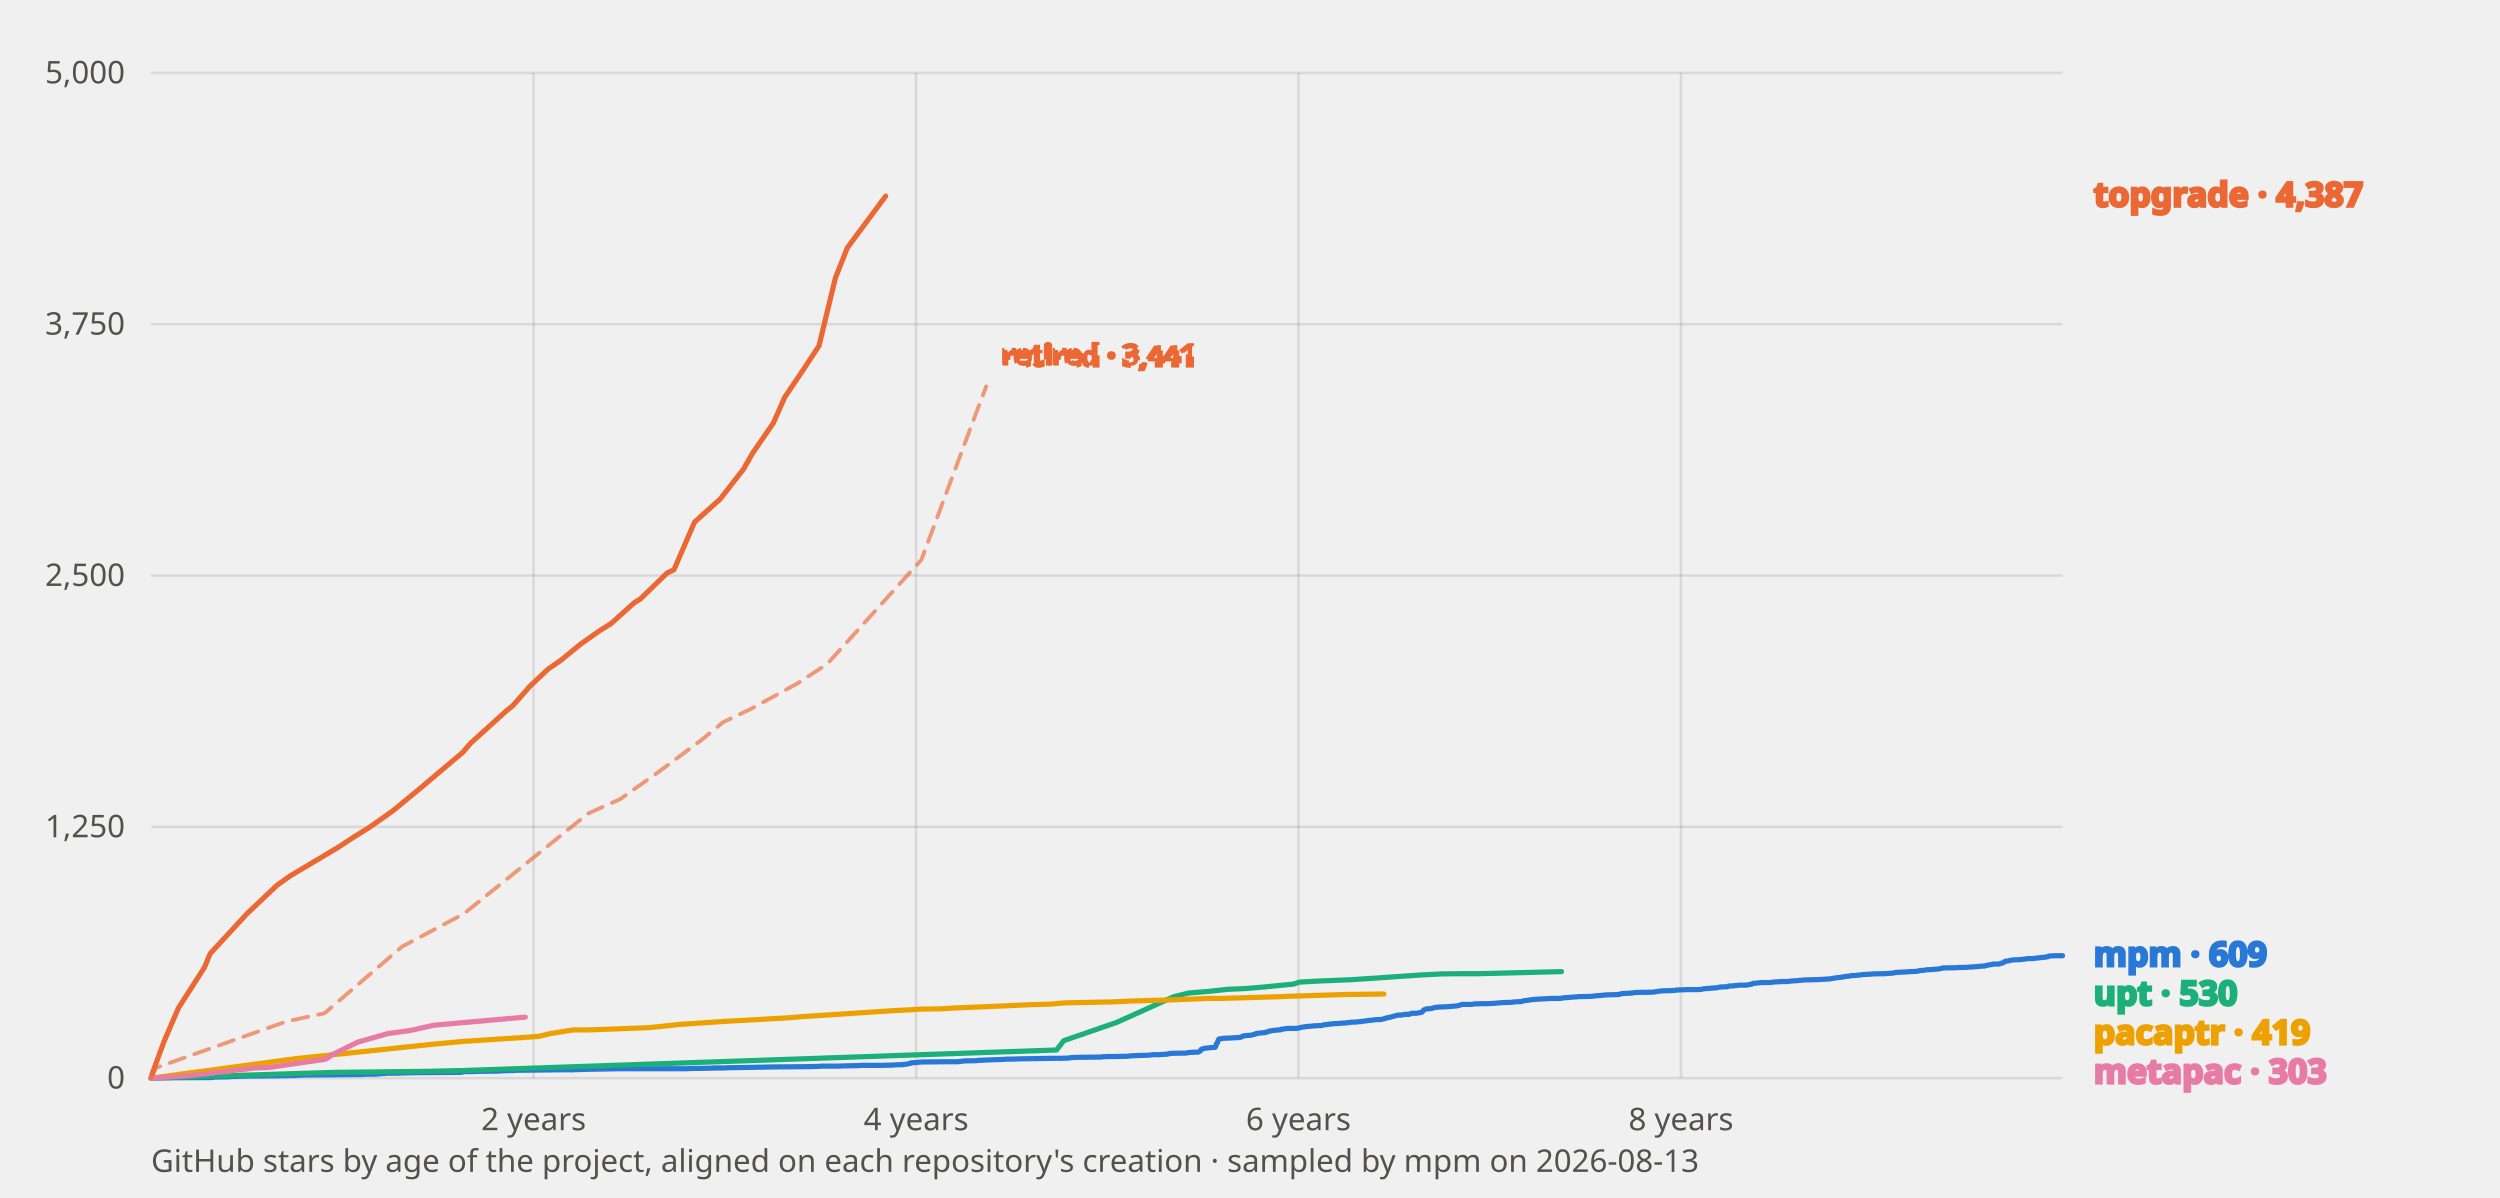
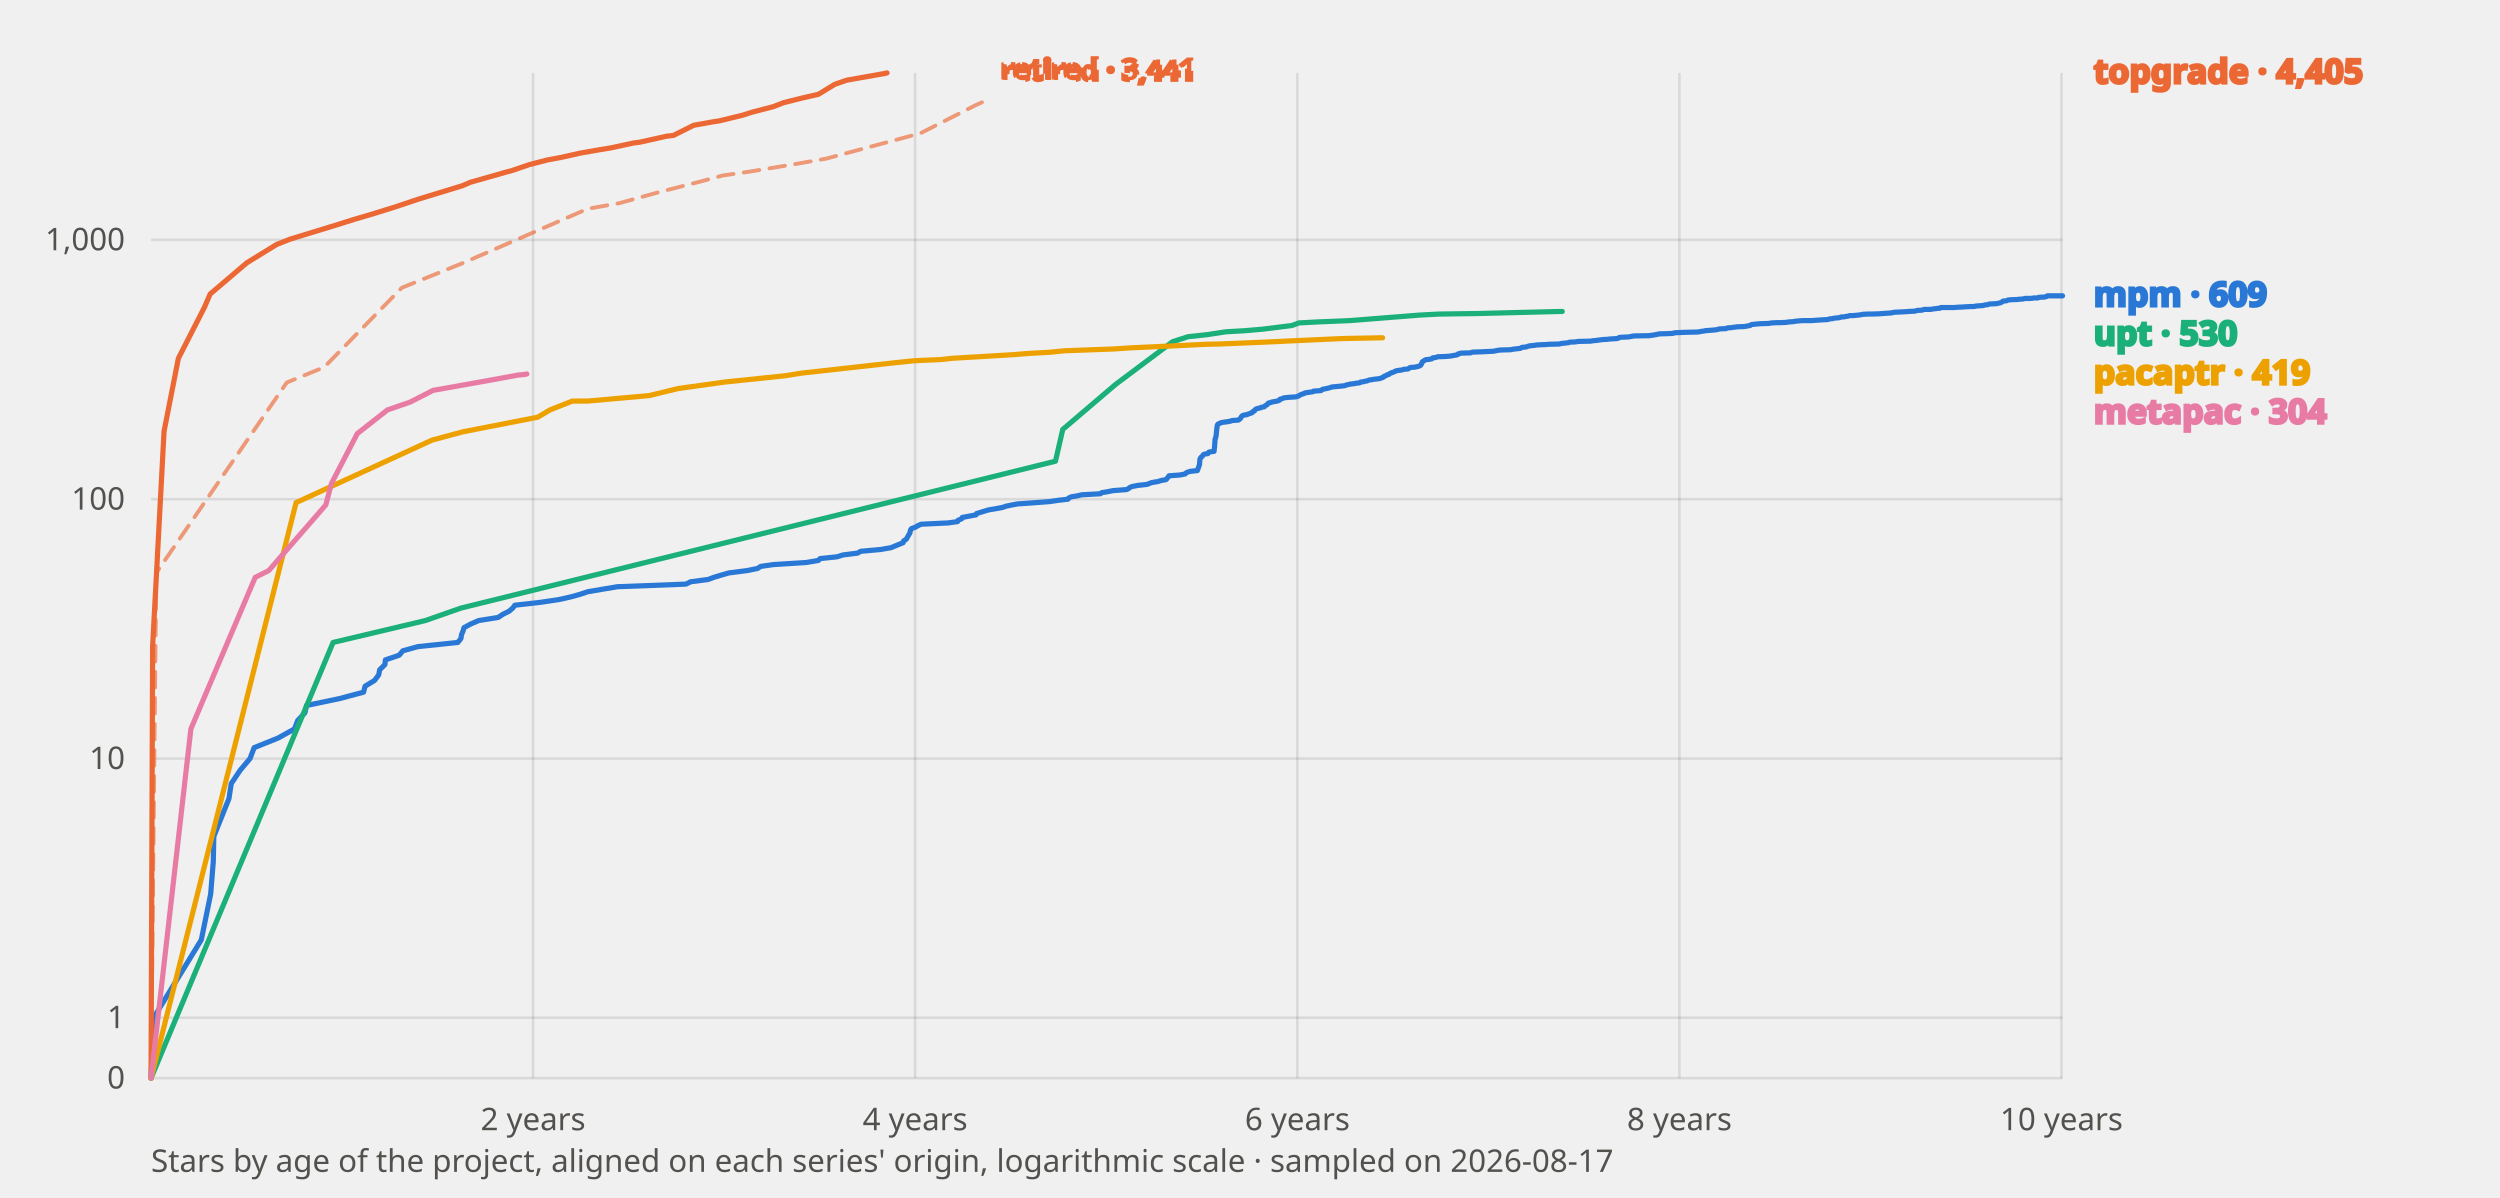
- <svg xmlns="http://www.w3.org/2000/svg" viewBox="0 0 960 460" width="960" height="460" font-family="system-ui, sans-serif" role="img" aria-label="GitHub stars of mpm and its benchmarked peers, by project age">
+ <svg xmlns="http://www.w3.org/2000/svg" viewBox="0 0 960 460" width="960" height="460" font-family="system-ui, sans-serif" role="img" aria-label="Stars of mpm and its benchmarked peers by project age">
  <style>
    text{fill:#0b0b0b}
    .tick{font-size:12px;fill:#52514e}
    .lbl{font-size:13px;font-weight:600;fill:currentColor}
    .grid{stroke:#0b0b0b;stroke-opacity:.10;stroke-width:1}
    .axis{font-size:12px;fill:#52514e}
    polyline{fill:none;stroke-width:2;stroke-linejoin:round;stroke-linecap:round}
    .prior{stroke-dasharray:6 4;stroke-width:1.5;opacity:.65}
    text.prior{font-size:11px;font-weight:600;opacity:1}
    .s-mpm{stroke:#2a78d6;color:#2a78d6}
    .s-topgrade{stroke:#eb6834;color:#eb6834}
    .s-upt{stroke:#1baf7a;color:#1baf7a}
    .s-pacaptr{stroke:#eda100;color:#eda100}
    .s-metapac{stroke:#e87ba4;color:#e87ba4}
    @media (prefers-color-scheme: dark) {
      text{fill:#fff}
      .tick,.axis{fill:#c3c2b7}
      .grid{stroke:#fff;stroke-opacity:.14}
      .s-mpm{stroke:#3987e5;color:#3987e5}
      .s-topgrade{stroke:#d95926;color:#d95926}
      .s-upt{stroke:#199e70;color:#199e70}
      .s-pacaptr{stroke:#c98500;color:#c98500}
      .s-metapac{stroke:#d55181;color:#d55181}
    }
  </style>
  <line class="grid" x1="58" y1="414.0" x2="792" y2="414.0" />
  <text class="tick" x="48" y="418.0" text-anchor="end">0</text>
-   <line class="grid" x1="58" y1="317.5" x2="792" y2="317.5" />
-   <text class="tick" x="48" y="321.5" text-anchor="end">1,250</text>
-   <line class="grid" x1="58" y1="221.0" x2="792" y2="221.0" />
-   <text class="tick" x="48" y="225.0" text-anchor="end">2,500</text>
-   <line class="grid" x1="58" y1="124.5" x2="792" y2="124.5" />
-   <text class="tick" x="48" y="128.5" text-anchor="end">3,750</text>
-   <line class="grid" x1="58" y1="28.0" x2="792" y2="28.0" />
-   <text class="tick" x="48" y="32.0" text-anchor="end">5,000</text>
-   <line class="grid" x1="204.9" y1="28" x2="204.9" y2="414" />
-   <text class="tick" x="204.9" y="434" text-anchor="middle">2 years</text>
-   <line class="grid" x1="351.8" y1="28" x2="351.8" y2="414" />
-   <text class="tick" x="351.8" y="434" text-anchor="middle">4 years</text>
-   <line class="grid" x1="498.6" y1="28" x2="498.6" y2="414" />
-   <text class="tick" x="498.6" y="434" text-anchor="middle">6 years</text>
-   <line class="grid" x1="645.5" y1="28" x2="645.5" y2="414" />
-   <text class="tick" x="645.5" y="434" text-anchor="middle">8 years</text>
-   <polyline class="s-mpm" points="58.0,414.0 59.0,413.9 77.3,413.8 80.9,413.8 81.9,413.7 82.1,413.6 88.0,413.5 88.8,413.4 92.2,413.3 96.0,413.2 97.6,413.2 106.9,413.1 113.1,413.0 114.3,412.9 117.2,412.8 117.8,412.8 130.2,412.7 139.7,412.6 140.3,412.5 143.9,412.5 145.5,412.4 145.9,412.3 147.9,412.2 148.1,412.1 153.4,412.1 154.8,412.0 160.6,411.9 175.9,411.8 177.1,411.8 177.3,411.7 177.9,411.6 178.3,411.5 180.9,411.5 184.0,411.4 191.4,411.3 193.2,411.2 195.6,411.1 197.0,411.1 197.8,411.0 207.7,410.9 214.9,410.8 219.4,410.8 223.0,410.7 226.0,410.6 231.8,410.5 237.3,410.4 263.6,410.4 265.4,410.3 272.3,410.2 274.3,410.1 277.3,410.1 280.1,410.0 287.2,409.9 291.2,409.8 292.4,409.8 297.2,409.7 309.9,409.6 314.5,409.5 315.1,409.4 321.8,409.4 324.0,409.3 329.6,409.2 330.8,409.1 338.5,409.1 342.5,409.0 343.9,408.9 347.1,408.8 347.3,408.7 348.3,408.6 349.3,408.4 349.7,408.3 350.0,408.1 350.4,408.1 352.0,408.0 352.8,407.9 354.0,407.8 364.4,407.7 368.1,407.7 368.3,407.6 369.7,407.5 369.9,407.4 375.1,407.3 375.3,407.2 379.9,407.0 382.9,406.9 385.6,406.8 386.6,406.7 389.0,406.7 391.2,406.6 398.2,406.5 403.5,406.4 406.9,406.4 410.5,406.3 410.7,406.2 411.7,406.1 414.1,406.0 415.7,406.0 423.0,405.9 423.4,405.8 425.8,405.7 427.8,405.7 433.0,405.6 433.9,405.5 434.3,405.4 435.3,405.4 437.3,405.3 440.9,405.2 441.9,405.1 442.7,405.0 445.1,405.0 446.3,404.9 448.1,404.8 448.5,404.7 448.7,404.7 449.1,404.6 449.3,404.5 453.6,404.4 455.6,404.4 455.8,404.3 456.2,404.2 457.4,404.1 460.2,404.0 461.0,403.5 461.2,403.0 461.4,402.9 461.6,402.8 462.0,402.7 462.2,402.7 462.4,402.6 462.8,402.5 464.2,402.4 464.4,402.3 464.6,402.3 466.6,402.2 466.9,401.6 467.1,400.8 467.3,400.7 467.5,400.4 467.7,399.7 467.9,399.2 468.1,399.0 468.3,398.9 468.9,398.9 469.1,398.8 469.9,398.7 472.1,398.6 473.1,398.6 473.5,398.5 476.1,398.4 476.7,398.2 476.9,398.1 477.1,397.9 477.3,397.9 477.5,397.8 478.1,397.7 479.3,397.6 479.7,397.6 480.9,397.4 481.3,397.3 481.5,397.2 482.1,397.1 482.3,396.9 482.5,396.9 482.9,396.8 483.6,396.7 484.6,396.6 484.8,396.6 486.0,396.5 486.2,396.3 487.2,396.1 487.4,395.9 487.8,395.9 488.4,395.8 488.8,395.7 491.0,395.5 491.6,395.5 491.8,395.4 492.0,395.2 492.8,395.2 493.2,395.1 493.4,395.0 495.0,394.9 498.0,394.9 498.6,394.8 499.0,394.7 499.6,394.5 499.8,394.5 500.3,394.4 501.1,394.3 501.5,394.2 504.1,394.0 504.7,393.9 504.9,393.9 507.7,393.8 507.9,393.7 508.1,393.6 508.3,393.5 508.9,393.5 510.3,393.3 511.1,393.2 511.7,393.2 511.9,393.1 514.1,393.0 515.1,392.9 517.0,392.8 517.6,392.7 518.6,392.6 519.0,392.5 520.6,392.5 521.0,392.4 522.6,392.3 522.8,392.2 523.0,392.2 524.0,392.1 524.6,392.0 525.4,391.9 525.8,391.8 526.4,391.8 527.4,391.7 527.6,391.6 529.4,391.5 530.2,391.5 530.8,391.4 531.0,391.3 531.6,391.2 531.8,391.1 532.0,391.0 532.6,390.9 532.8,390.8 533.2,390.7 533.9,390.6 534.5,390.4 534.9,390.3 535.3,390.2 535.7,390.1 536.7,389.8 537.7,389.8 538.7,389.7 539.7,389.5 541.1,389.5 541.5,389.4 541.7,389.2 542.1,389.1 543.7,389.1 545.1,388.9 545.3,388.8 545.7,388.8 546.1,388.6 546.3,388.4 546.5,388.1 546.7,387.8 546.9,387.8 547.3,387.6 547.7,387.4 548.1,387.4 549.3,387.3 549.7,387.2 550.4,387.1 550.8,386.9 551.8,386.8 552.4,386.7 552.6,386.7 555.4,386.6 556.8,386.5 557.8,386.4 559.2,386.3 559.8,386.2 560.2,386.1 560.4,386.0 560.8,385.9 561.2,385.8 561.4,385.7 565.2,385.7 565.6,385.6 566.2,385.5 569.5,385.4 571.3,385.4 573.7,385.3 574.5,385.2 575.9,385.1 576.9,385.0 580.5,384.9 581.1,384.8 581.5,384.7 582.3,384.7 584.2,384.6 584.6,384.5 584.8,384.4 585.0,384.3 586.0,384.2 586.8,384.1 587.0,384.0 587.6,384.0 588.0,383.9 589.0,383.8 590.0,383.7 590.4,383.7 591.8,383.6 594.2,383.5 595.4,383.4 599.4,383.4 599.6,383.3 600.0,383.2 602.9,383.0 603.1,383.0 603.3,382.9 605.5,382.8 606.1,382.7 606.7,382.7 611.5,382.6 611.9,382.5 612.7,382.4 613.9,382.3 614.3,382.3 615.3,382.2 615.9,382.1 618.0,382.0 618.6,382.0 621.6,381.9 622.0,381.8 622.2,381.7 622.4,381.6 623.2,381.5 625.8,381.4 627.0,381.3 627.4,381.2 628.0,381.1 634.3,381.0 634.5,381.0 635.5,380.9 635.9,380.8 636.5,380.7 637.1,380.6 637.3,380.6 638.1,380.5 641.5,380.4 643.1,380.3 643.3,380.3 643.5,380.2 645.5,380.1 648.1,380.0 652.4,380.0 653.4,379.9 653.6,379.8 654.4,379.7 655.2,379.6 655.4,379.6 656.6,379.5 659.2,379.3 660.2,379.1 660.6,379.0 660.8,379.0 663.4,378.9 663.6,378.7 664.2,378.6 665.6,378.6 666.0,378.5 667.1,378.4 667.7,378.3 670.5,378.3 672.7,377.9 672.9,377.8 673.1,377.6 673.5,377.6 674.5,377.5 675.5,377.4 676.7,377.3 679.9,377.3 680.3,377.2 681.1,377.1 682.9,377.0 684.2,376.9 686.6,376.9 687.0,376.8 688.0,376.7 689.4,376.6 689.8,376.6 690.6,376.5 691.8,376.4 693.0,376.3 696.4,376.2 697.8,376.2 699.2,376.1 702.5,375.9 702.9,375.9 703.1,375.8 703.7,375.7 704.3,375.6 704.5,375.6 704.9,375.5 705.9,375.4 706.9,375.3 707.3,375.2 707.5,375.2 707.7,375.1 708.7,375.0 709.1,374.9 710.3,374.8 710.7,374.7 710.9,374.6 712.1,374.6 713.1,374.5 714.3,374.4 714.9,374.3 715.7,374.2 715.9,374.2 718.0,374.1 719.0,374.0 722.4,373.9 723.4,373.9 725.0,373.8 726.6,373.7 727.2,373.6 727.6,373.5 728.2,373.4 730.4,373.3 732.2,373.2 732.6,373.2 733.4,373.1 735.9,373.0 736.5,372.9 736.7,372.9 736.9,372.8 737.1,372.7 738.9,372.6 739.1,372.5 739.7,372.4 742.1,372.3 742.7,372.2 743.1,372.2 744.3,372.1 744.7,372.0 745.5,371.9 745.9,371.7 751.2,371.6 752.2,371.5 754.2,371.5 755.8,371.4 757.6,371.3 758.6,371.2 759.4,371.2 759.6,371.1 761.2,371.0 762.4,370.9 762.6,370.8 762.8,370.7 764.0,370.5 764.2,370.5 764.4,370.4 765.0,370.3 765.4,370.2 767.5,370.2 767.9,370.1 768.3,369.9 768.9,369.8 769.3,369.7 769.5,369.5 769.9,369.2 770.1,369.1 771.3,369.0 771.7,368.8 771.9,368.8 773.1,368.6 775.5,368.5 776.1,368.5 776.3,368.4 777.7,368.3 778.1,368.2 778.3,368.1 780.3,368.1 781.5,368.0 781.7,367.9 783.3,367.8 783.5,367.7 785.0,367.6 785.6,367.5 786.2,367.4 786.4,367.4 786.6,367.3 786.8,367.1 787.0,367.1 789.2,367.0 792.0,367.0" />
-   <polyline class="s-topgrade" points="58.0,414.0 58.6,411.9 63.0,399.9 68.5,387.1 78.5,371.5 80.7,366.2 94.8,350.9 106.3,340.0 111.5,336.3 129.8,325.4 135.9,321.4 141.7,317.8 150.8,311.4 161.0,303.0 177.7,288.9 180.7,285.4 194.4,273.0 197.0,270.9 203.5,263.5 210.5,256.9 215.3,253.6 223.0,247.3 230.4,242.1 234.7,239.4 243.5,231.5 245.9,230.0 256.2,220.0 258.8,218.8 266.7,200.5 273.9,194.0 276.5,191.7 285.6,180.0 289.0,174.0 297.0,162.4 301.3,152.6 308.1,142.5 314.5,132.8 320.8,106.7 325.4,95.1 340.1,75.3" />
-   <polyline class="s-upt" points="58.0,414.0 128.0,411.8 163.4,411.4 177.1,411.1 405.7,403.2 408.5,399.6 428.8,392.6 450.8,382.7 456.6,381.3 464.0,380.7 471.3,379.9 478.3,379.6 485.4,379.0 496.6,377.9 499.2,377.1 506.9,376.7 519.0,376.2 545.5,374.4 553.2,374.0 560.4,373.9 567.7,373.9 599.6,373.1" />
-   <polyline class="s-pacaptr" points="58.0,414.0 113.7,406.5 166.0,401.0 177.9,399.9 206.7,398.0 211.3,396.9 220.0,395.5 226.0,395.5 249.5,394.6 260.6,393.4 278.5,392.2 301.7,390.9 307.9,390.4 342.9,388.1 350.6,387.7 353.8,387.5 361.2,387.4 365.8,387.1 389.4,386.1 395.4,385.8 403.1,385.6 409.1,385.1 428.2,384.7 434.1,384.4 451.4,383.9 463.6,383.4 468.7,383.4 485.6,382.9 492.2,382.7 494.0,382.6 516.1,381.9 531.4,381.7" />
-   <polyline class="s-metapac" points="58.0,414.0 73.3,413.0 98.0,410.1 103.3,409.9 125.2,406.7 127.4,405.1 137.3,400.2 148.9,396.9 157.6,395.7 166.5,393.7 187.8,391.8 199.2,390.8 201.7,390.6" />
-   <polyline class="s-topgrade prior" points="58.0,414.0 60.0,410.0 110.1,392.2 124.6,389.1 154.4,363.5 178.1,350.9 225.8,312.4 238.1,306.9 253.2,296.2 269.3,284.2 277.7,277.3 288.2,272.3 306.3,262.4 317.6,255.0 353.8,215.0 375.1,157.9 378.7,148.4" />
-   <text class="lbl prior s-topgrade" x="384.7" y="140.4">retired · 3,441</text>
-   <text class="lbl s-topgrade" x="804" y="79.3">topgrade · 4,387</text>
-   <text class="lbl s-mpm" x="804" y="371.0">mpm · 609</text>
-   <text class="lbl s-upt" x="804" y="386.0">upt · 530</text>
-   <text class="lbl s-pacaptr" x="804" y="401.0">pacaptr · 419</text>
-   <text class="lbl s-metapac" x="804" y="416.0">metapac · 303</text>
-   <text class="axis" x="58" y="450">GitHub stars by age of the project, aligned on each repository's creation · sampled by mpm on 2026-08-13</text>
+   <line class="grid" x1="58" y1="390.8" x2="792" y2="390.8" />
+   <text class="tick" x="48" y="394.8" text-anchor="end">1</text>
+   <line class="grid" x1="58" y1="291.3" x2="792" y2="291.3" />
+   <text class="tick" x="48" y="295.3" text-anchor="end">10</text>
+   <line class="grid" x1="58" y1="191.7" x2="792" y2="191.7" />
+   <text class="tick" x="48" y="195.7" text-anchor="end">100</text>
+   <line class="grid" x1="58" y1="92.1" x2="792" y2="92.1" />
+   <text class="tick" x="48" y="96.1" text-anchor="end">1,000</text>
+   <line class="grid" x1="204.7" y1="28" x2="204.7" y2="414" />
+   <text class="tick" x="204.7" y="434" text-anchor="middle">2 years</text>
+   <line class="grid" x1="351.4" y1="28" x2="351.4" y2="414" />
+   <text class="tick" x="351.4" y="434" text-anchor="middle">4 years</text>
+   <line class="grid" x1="498.2" y1="28" x2="498.2" y2="414" />
+   <text class="tick" x="498.2" y="434" text-anchor="middle">6 years</text>
+   <line class="grid" x1="644.9" y1="28" x2="644.9" y2="414" />
+   <text class="tick" x="644.9" y="434" text-anchor="middle">8 years</text>
+   <line class="grid" x1="791.6" y1="28" x2="791.6" y2="414" />
+   <text class="tick" x="791.6" y="434" text-anchor="middle">10 years</text>
+   <polyline class="s-mpm" points="58.0,414.0 59.0,390.8 77.3,360.9 80.9,343.3 81.9,330.9 82.1,321.2 87.9,306.7 88.8,300.9 92.2,295.8 96.0,291.3 97.6,287.1 106.8,283.4 113.1,279.9 114.3,276.7 117.1,273.7 117.7,270.9 130.2,268.3 139.6,265.8 140.2,263.5 143.8,261.3 145.4,259.2 145.8,257.2 147.8,255.2 148.0,253.4 153.3,251.6 154.7,249.9 160.5,248.3 175.8,246.7 177.0,245.2 177.2,243.8 177.8,242.3 178.2,241.0 180.8,239.6 183.8,238.3 191.3,237.1 193.1,235.9 195.5,234.7 196.9,233.5 197.7,232.4 207.5,231.3 214.8,230.2 219.2,229.2 222.8,228.2 225.8,227.2 231.7,226.2 237.1,225.3 263.4,224.3 265.2,223.4 272.0,222.5 274.1,221.7 277.1,220.8 279.9,220.0 286.9,219.1 290.9,218.3 292.1,217.5 297.0,216.8 309.6,216.0 314.3,215.2 314.9,214.5 321.5,213.8 323.7,213.1 329.3,212.4 330.5,211.7 338.2,211.0 342.2,210.3 343.6,209.7 346.8,208.4 347.0,207.7 348.0,207.1 349.0,205.3 349.4,204.7 349.6,203.6 350.0,203.0 351.6,202.4 352.4,201.9 353.7,201.3 364.1,200.8 367.7,200.3 367.9,199.8 369.3,199.2 369.5,198.7 374.8,197.7 375.0,197.2 379.6,195.8 382.6,195.3 385.2,194.8 386.2,194.4 388.6,193.9 390.8,193.5 397.9,193.0 403.1,192.6 406.5,192.1 410.1,191.7 410.3,191.3 411.3,190.8 413.7,190.4 415.4,190.0 422.6,189.6 423.0,189.2 425.4,188.8 427.4,188.4 432.6,188.0 433.4,187.6 433.8,187.2 434.8,186.8 436.9,186.4 440.5,186.0 441.5,185.6 442.3,185.3 444.7,184.9 445.9,184.5 447.7,184.2 448.1,183.8 448.3,183.5 448.7,183.1 448.9,182.7 453.1,182.4 455.1,182.0 455.3,181.7 455.8,181.4 457.0,181.0 459.8,180.7 460.6,178.4 460.8,176.2 461.0,175.9 461.2,175.6 461.6,175.3 461.8,175.0 462.0,174.7 462.4,174.4 463.8,174.2 464.0,173.9 464.2,173.6 466.2,173.3 466.4,171.4 466.6,168.5 466.8,168.2 467.0,167.2 467.2,165.1 467.4,163.5 467.6,163.0 467.8,162.8 468.4,162.6 468.6,162.4 469.4,162.2 471.6,161.9 472.6,161.7 473.0,161.5 475.6,161.3 476.3,160.7 476.5,160.4 476.7,160.0 476.9,159.8 477.1,159.6 477.7,159.4 478.9,159.2 479.3,159.0 480.5,158.6 480.9,158.4 481.1,158.0 481.7,157.8 481.9,157.4 482.1,157.2 482.5,157.0 483.1,156.8 484.1,156.6 484.3,156.4 485.5,156.2 485.7,155.9 486.7,155.3 486.9,154.9 487.3,154.7 487.9,154.6 488.3,154.4 490.5,154.0 491.1,153.8 491.3,153.7 491.5,153.3 492.3,153.1 492.7,152.9 492.9,152.8 494.5,152.6 497.6,152.4 498.2,152.2 498.6,152.1 499.2,151.7 499.4,151.6 499.8,151.4 500.6,151.2 501.0,150.9 503.6,150.5 504.2,150.4 504.4,150.2 507.2,150.0 507.4,149.9 507.6,149.7 507.8,149.5 508.4,149.4 509.8,149.1 510.6,148.9 511.2,148.7 511.4,148.6 513.6,148.4 514.6,148.3 516.4,148.1 517.1,147.8 518.1,147.6 518.5,147.5 520.1,147.3 520.5,147.2 522.1,147.0 522.3,146.9 522.5,146.7 523.5,146.6 524.1,146.4 524.9,146.3 525.3,146.1 525.9,145.9 526.9,145.8 527.1,145.7 528.9,145.5 529.7,145.4 530.3,145.2 530.5,145.1 531.1,144.9 531.3,144.8 531.5,144.5 532.1,144.3 532.3,144.2 532.7,143.9 533.3,143.8 533.9,143.3 534.3,143.2 534.7,143.0 535.1,142.9 536.1,142.4 537.2,142.2 538.2,142.1 539.2,141.8 540.6,141.7 541.0,141.5 541.2,141.3 541.6,141.1 543.2,141.0 544.6,140.7 544.8,140.6 545.2,140.5 545.6,140.2 545.8,139.8 546.0,139.4 546.2,138.9 546.4,138.8 546.8,138.5 547.2,138.3 547.6,138.1 548.8,138.0 549.2,137.9 549.8,137.8 550.2,137.4 551.2,137.3 551.8,137.1 552.0,137.0 554.8,136.9 556.2,136.8 557.2,136.7 558.7,136.4 559.3,136.3 559.7,136.2 559.9,135.9 560.3,135.8 560.7,135.7 560.9,135.6 564.7,135.5 565.1,135.3 565.7,135.2 568.9,135.1 570.7,135.0 573.1,134.9 573.9,134.8 575.3,134.5 576.3,134.4 580.0,134.3 580.6,134.2 581.0,134.1 581.8,134.0 583.6,133.8 584.0,133.7 584.2,133.5 584.4,133.4 585.4,133.3 586.2,133.2 586.4,133.1 587.0,132.9 587.4,132.8 588.4,132.7 589.4,132.6 589.8,132.5 591.2,132.4 593.6,132.3 594.8,132.2 598.9,132.1 599.1,132.0 599.5,131.9 602.3,131.6 602.5,131.5 602.7,131.4 604.9,131.3 605.5,131.2 606.1,131.1 610.9,131.0 611.3,130.9 612.1,130.8 613.3,130.7 613.7,130.6 614.7,130.5 615.3,130.4 617.3,130.3 617.9,130.2 621.0,130.0 621.4,129.9 621.6,129.7 621.8,129.6 622.6,129.5 625.2,129.4 626.4,129.2 626.8,129.1 627.4,129.0 633.6,128.9 633.8,128.8 634.8,128.7 635.2,128.6 635.8,128.5 636.4,128.4 636.6,128.3 637.4,128.2 640.9,128.1 642.5,128.0 642.7,127.9 642.9,127.8 644.9,127.7 647.5,127.6 651.7,127.5 652.7,127.4 652.9,127.3 653.7,127.2 654.5,127.1 654.7,127.0 655.9,126.9 658.5,126.7 659.6,126.5 660.0,126.4 660.2,126.3 662.8,126.2 663.0,126.0 663.6,125.9 665.0,125.8 665.4,125.7 666.4,125.6 667.0,125.5 669.8,125.4 672.0,125.0 672.2,124.9 672.4,124.7 672.8,124.6 673.8,124.5 674.8,124.4 676.0,124.3 679.2,124.2 679.6,124.1 680.5,124.0 682.3,123.9 683.5,123.9 685.9,123.8 686.3,123.7 687.3,123.6 688.7,123.5 689.1,123.4 689.9,123.3 691.1,123.2 692.3,123.1 695.7,123.1 697.1,123.0 698.5,122.9 701.8,122.7 702.2,122.6 702.4,122.5 703.0,122.4 703.6,122.4 703.8,122.3 704.2,122.2 705.2,122.1 706.2,122.0 706.6,121.9 706.8,121.8 707.0,121.7 708.0,121.7 708.4,121.6 709.6,121.4 710.0,121.3 710.2,121.2 711.4,121.2 712.4,121.1 713.6,121.0 714.2,120.9 715.0,120.8 715.2,120.7 717.2,120.6 718.2,120.6 721.7,120.5 722.7,120.4 724.3,120.3 725.9,120.2 726.5,120.1 726.9,120.0 727.5,119.9 729.7,119.8 731.5,119.7 731.9,119.7 732.7,119.6 735.1,119.5 735.7,119.4 735.9,119.3 736.1,119.2 736.3,119.2 738.1,119.1 738.3,119.0 738.9,118.8 741.4,118.8 742.0,118.7 742.4,118.6 743.6,118.5 744.0,118.4 744.8,118.4 745.2,118.1 750.4,118.1 751.4,118.0 753.4,117.9 755.0,117.8 756.8,117.7 757.8,117.7 758.6,117.6 758.8,117.5 760.4,117.4 761.7,117.3 761.9,117.2 762.1,117.1 763.3,117.0 763.5,116.9 763.7,116.8 764.3,116.7 764.7,116.7 766.7,116.6 767.1,116.5 767.5,116.4 768.1,116.3 768.5,116.1 768.7,116.0 769.1,115.7 769.3,115.6 770.5,115.5 770.9,115.3 771.1,115.2 772.3,115.1 774.7,115.0 775.3,114.9 775.5,114.9 776.9,114.8 777.3,114.7 777.5,114.6 779.5,114.6 780.7,114.5 780.9,114.4 782.6,114.4 782.8,114.2 784.2,114.1 784.8,114.1 785.4,114.0 785.6,113.9 785.8,113.9 786.0,113.7 786.2,113.6 788.4,113.6 791.2,113.6 792.0,113.6" />
+   <polyline class="s-topgrade" points="58.0,414.0 58.6,248.3 63.0,165.6 68.5,137.6 78.5,118.0 80.7,112.9 94.8,100.9 106.2,93.9 111.5,91.8 129.8,86.2 135.8,84.3 141.6,82.6 150.7,79.8 160.9,76.4 177.6,71.3 180.6,70.0 194.3,66.1 196.9,65.4 203.3,63.2 210.3,61.4 215.2,60.5 222.8,58.8 230.2,57.5 234.5,56.8 243.3,54.9 245.7,54.6 256.0,52.3 258.6,52.0 266.4,48.1 273.7,46.8 276.3,46.4 285.3,44.2 288.7,43.1 296.8,41.0 301.0,39.4 307.8,37.7 314.3,36.2 320.5,32.4 325.1,30.8 339.8,28.2 340.6,28.0" />
+   <polyline class="s-topgrade prior" points="58.0,414.0 60.0,220.0 110.1,146.9 124.5,141.0 154.3,110.5 178.0,100.9 225.6,80.2 237.9,78.0 253.0,73.8 269.0,69.7 277.5,67.4 287.9,65.9 306.0,62.9 317.3,60.9 353.4,51.2 374.8,40.3 378.4,38.7" />
+   <text class="lbl prior s-topgrade" x="384.4" y="30.7">retired · 3,441</text>
+   <polyline class="s-upt" points="58.0,414.0 127.9,246.7 163.3,238.3 177.0,233.5 405.3,177.1 408.1,164.9 428.4,147.6 450.3,131.2 456.2,129.3 463.6,128.5 470.8,127.4 477.9,127.0 484.9,126.4 496.1,125.0 498.8,124.0 506.4,123.6 518.5,123.1 545.0,121.0 552.6,120.6 559.9,120.5 567.1,120.4 599.1,119.6 599.9,119.6" />
+   <polyline class="s-pacaptr" points="58.0,414.0 113.7,193.0 165.9,169.0 177.8,165.8 206.5,160.2 211.2,157.4 219.8,154.0 225.8,154.0 249.3,151.9 260.4,149.2 278.3,146.7 301.4,144.3 307.6,143.3 342.6,139.4 350.2,138.6 353.4,138.4 360.9,138.1 365.5,137.6 389.0,136.2 395.1,135.7 402.7,135.3 408.7,134.7 427.8,134.0 433.6,133.6 450.9,132.8 463.2,132.2 468.2,132.1 485.1,131.4 491.7,131.1 493.5,131.0 515.6,130.0 530.9,129.7" />
+   <polyline class="s-metapac" points="58.0,414.0 73.3,279.9 98.0,221.7 103.2,219.1 125.1,193.9 127.3,185.6 137.2,166.5 148.8,157.4 157.5,154.4 166.3,149.9 187.6,146.1 199.1,144.0 201.5,143.8 202.3,143.6" />
+   <text class="lbl s-topgrade" x="804" y="32.0">topgrade · 4,405</text>
+   <text class="lbl s-mpm" x="804" y="117.6">mpm · 609</text>
+   <text class="lbl s-upt" x="804" y="132.6">upt · 530</text>
+   <text class="lbl s-pacaptr" x="804" y="147.6">pacaptr · 419</text>
+   <text class="lbl s-metapac" x="804" y="162.6">metapac · 304</text>
+   <text class="axis" x="58" y="450">Stars by age of the project, aligned on each series' origin, logarithmic scale · sampled on 2026-08-17</text>
</svg>
